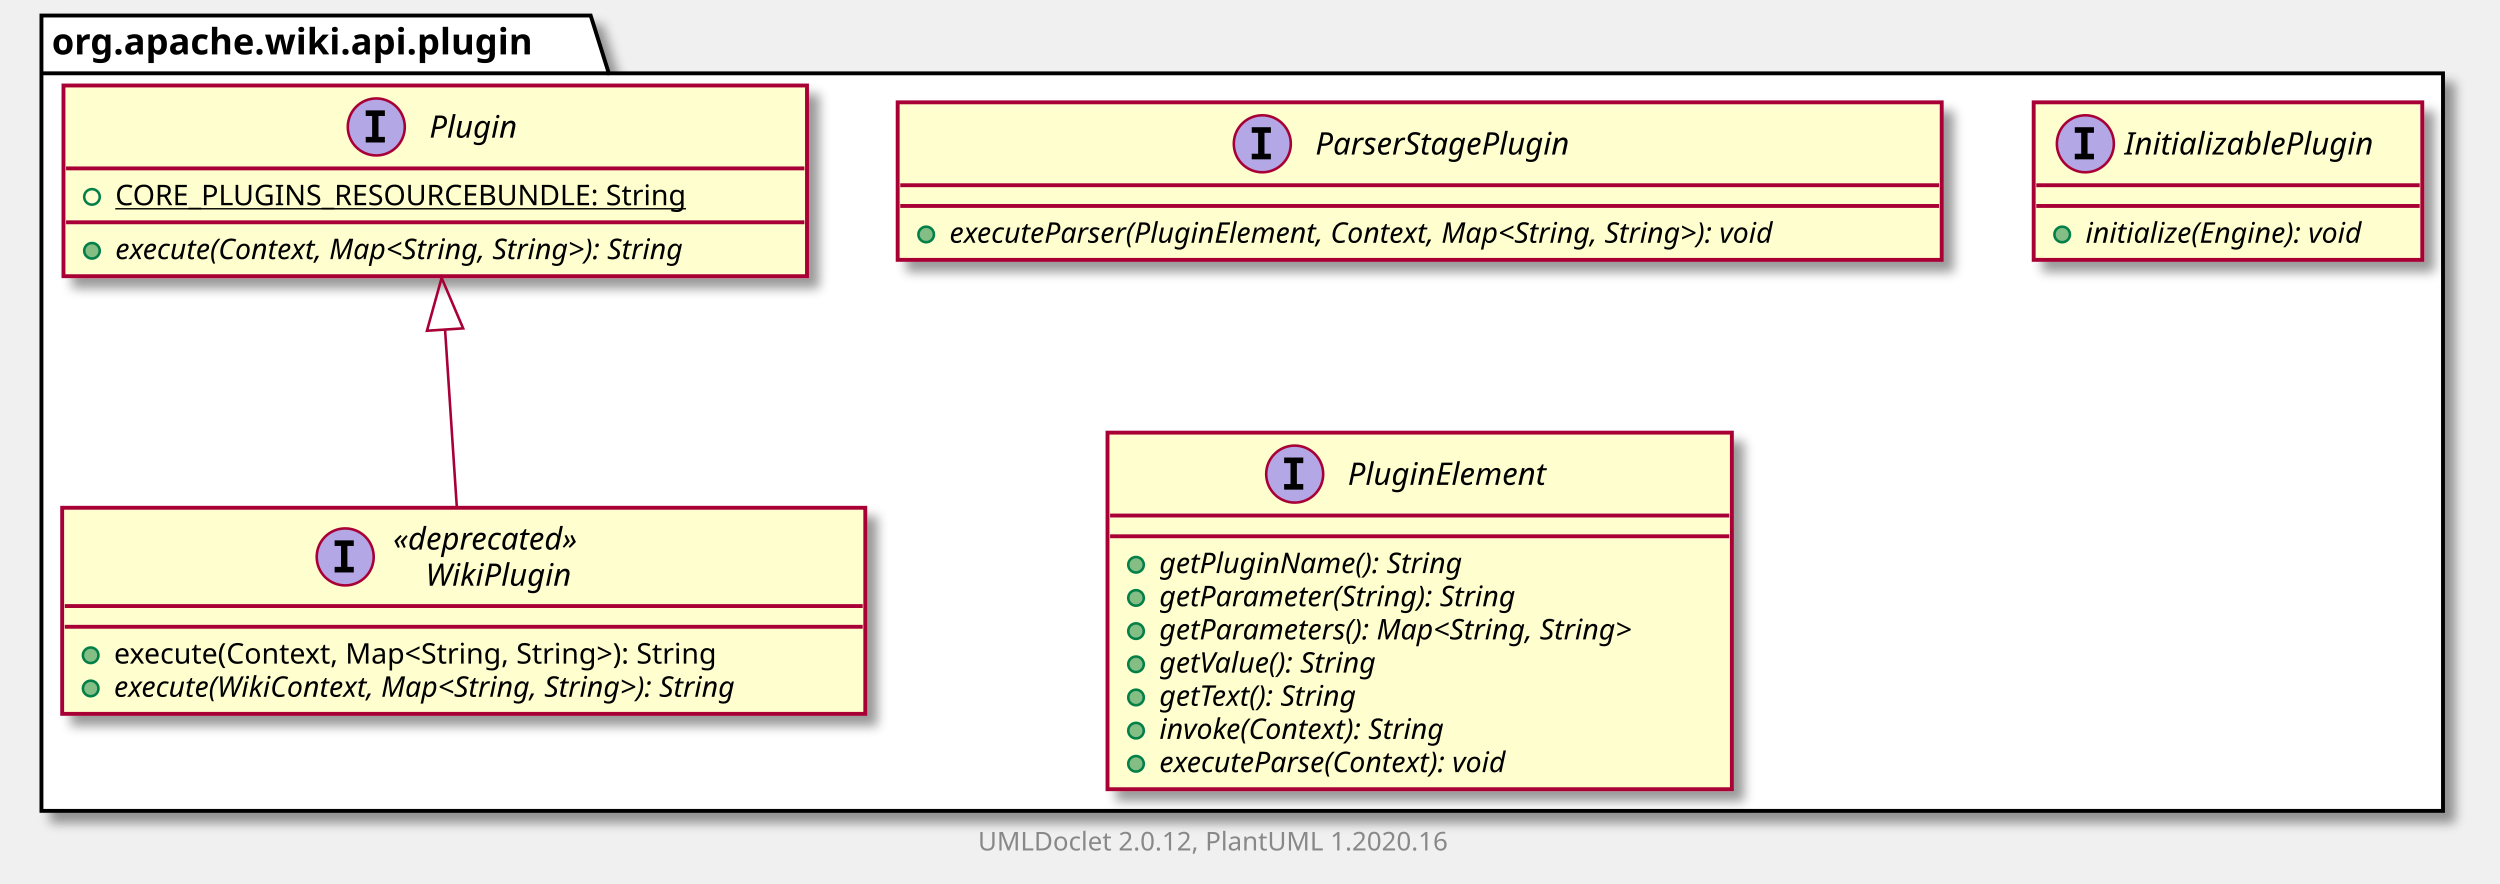
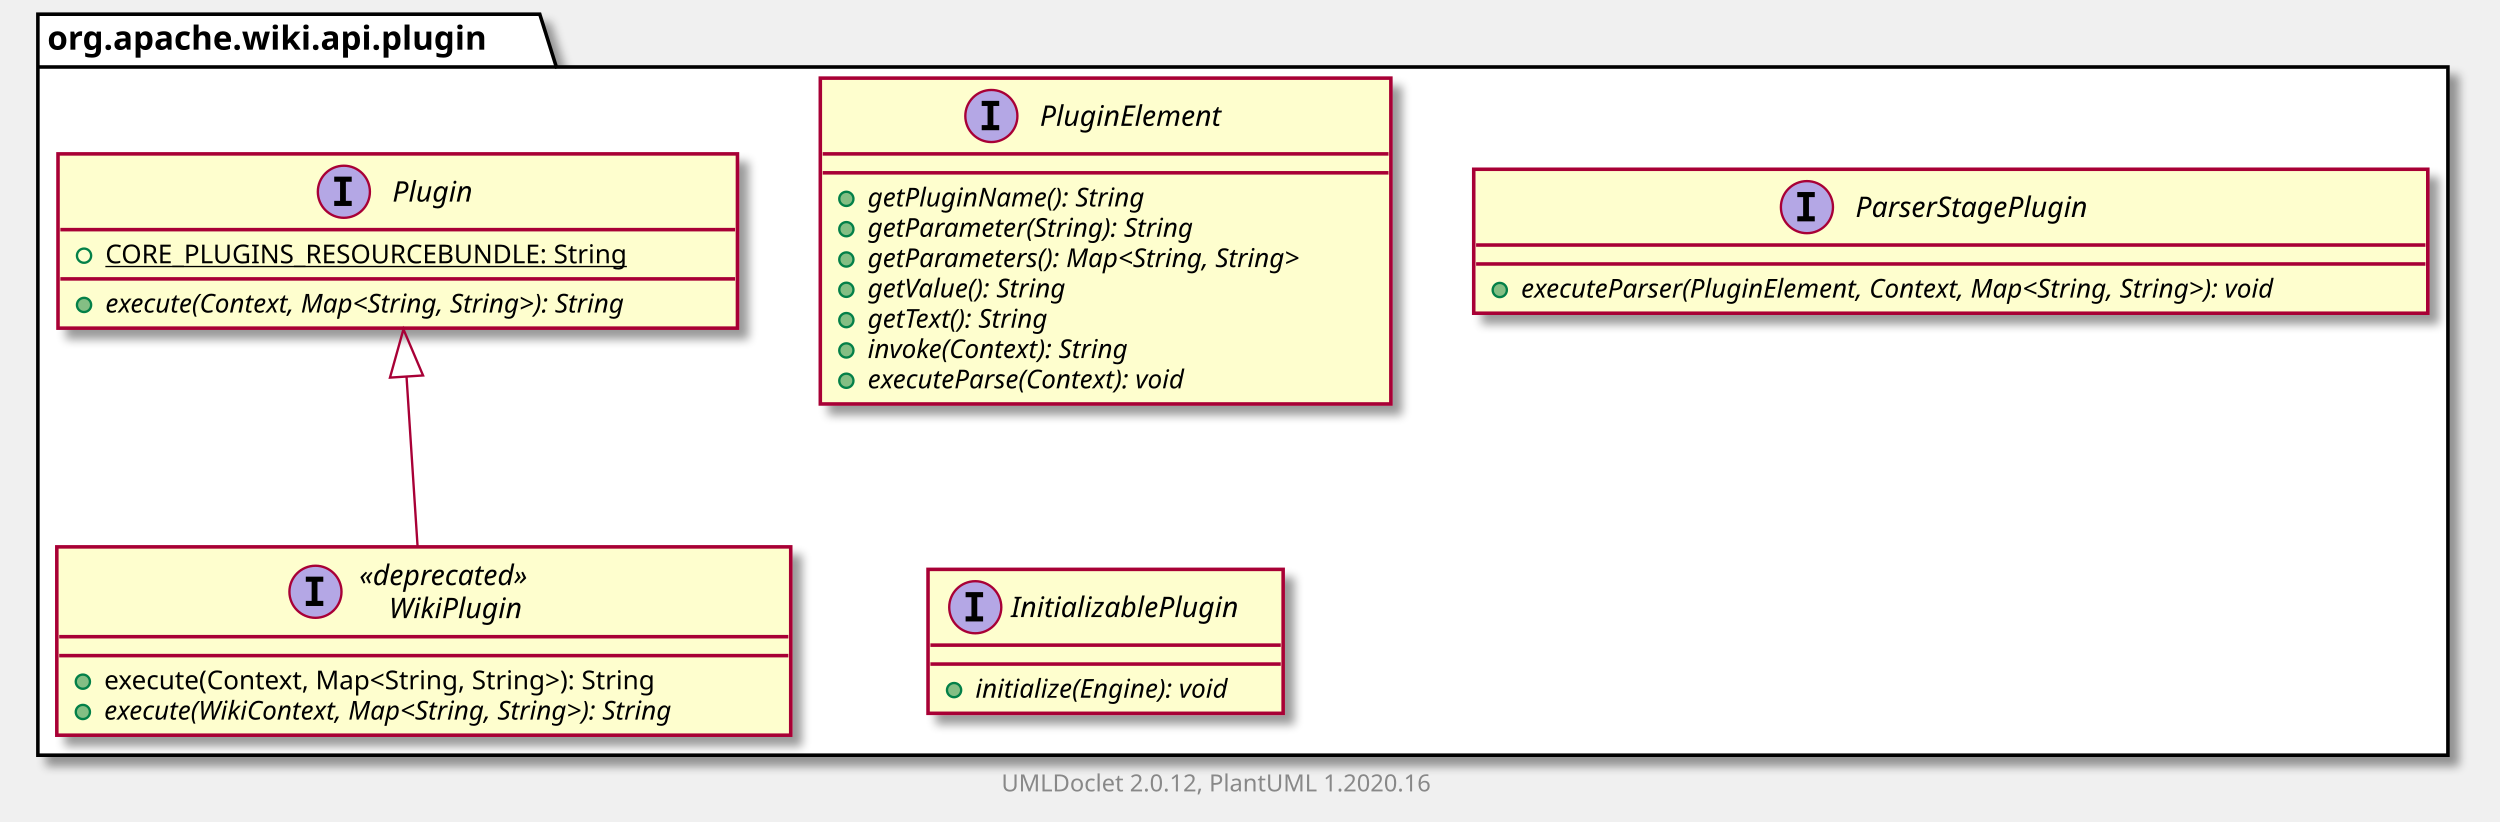
- <svg xmlns="http://www.w3.org/2000/svg" xmlns:xlink="http://www.w3.org/1999/xlink" contentScriptType="application/ecmascript" contentStyleType="text/css" height="341px" preserveAspectRatio="none" style="width:965px;height:341px;" version="1.1" viewBox="0 0 965 341" width="965px" zoomAndPan="magnify">
+ <svg xmlns="http://www.w3.org/2000/svg" xmlns:xlink="http://www.w3.org/1999/xlink" contentScriptType="application/ecmascript" contentStyleType="text/css" height="347px" preserveAspectRatio="none" style="width:1056px;height:347px;" version="1.1" viewBox="0 0 1056 347" width="1056px" zoomAndPan="magnify">
  <defs>
-     <filter height="300%" id="fd2pa05tt11vl" width="300%" x="-1" y="-1">
+     <filter height="300%" id="f1kv65yf1fxkfz" width="300%" x="-1" y="-1">
      <feGaussianBlur result="blurOut" stdDeviation="2.0" />
      <feColorMatrix in="blurOut" result="blurOut2" type="matrix" values="0 0 0 0 0 0 0 0 0 0 0 0 0 0 0 0 0 0 .4 0" />
      <feOffset dx="4.0" dy="4.0" in="blurOut2" result="blurOut3" />
      <feBlend in="SourceGraphic" in2="blurOut3" mode="normal" />
    </filter>
  </defs>
  <g>
-     <polygon fill="#FFFFFF" filter="url(#fd2pa05tt11vl)" points="16,6,228,6,235,28.297,943,28.297,943,313,16,313,16,6" style="stroke: #000000; stroke-width: 1.5;" />
+     <polygon fill="#FFFFFF" filter="url(#f1kv65yf1fxkfz)" points="16,6,228,6,235,28.297,1034,28.297,1034,319,16,319,16,6" style="stroke: #000000; stroke-width: 1.5;" />
    <line style="stroke: #000000; stroke-width: 1.5;" x1="16" x2="235" y1="28.297" y2="28.297" />
    <text fill="#000000" font-family="sans-serif" font-size="14" font-weight="bold" lengthAdjust="spacingAndGlyphs" textLength="206" x="20" y="20.995">org.apache.wiki.api.plugin</text>
+     <a href="PluginElement.html" target="_top" title="PluginElement.html" xlink:actuate="onRequest" xlink:href="PluginElement.html" xlink:show="new" xlink:title="PluginElement.html" xlink:type="simple">
+       <rect codeLine="3" fill="#FEFECE" filter="url(#f1kv65yf1fxkfz)" height="137.633" id="org.apache.wiki.api.plugin.PluginElement" style="stroke: #A80036; stroke-width: 1.5;" width="241" x="346.5" y="33" />
+       <ellipse cx="418.75" cy="49" fill="#B4A7E5" rx="11" ry="11" style="stroke: #A80036; stroke-width: 1.0;" />
+       <path d="M414.672,44.766 L414.672,42.609 L422.062,42.609 L422.062,44.766 L419.594,44.766 L419.594,52.844 L422.062,52.844 L422.062,55 L414.672,55 L414.672,52.844 L417.141,52.844 L417.141,44.766 L414.672,44.766 Z " />
+       <text fill="#000000" font-family="sans-serif" font-size="12" font-style="italic" lengthAdjust="spacingAndGlyphs" textLength="88" x="439.25" y="53.154">PluginElement</text>
+       <line style="stroke: #A80036; stroke-width: 1.5;" x1="347.5" x2="586.5" y1="65" y2="65" />
+       <line style="stroke: #A80036; stroke-width: 1.5;" x1="347.5" x2="586.5" y1="73" y2="73" />
+       <ellipse cx="357.5" cy="84" fill="#84BE84" rx="3" ry="3" style="stroke: #038048; stroke-width: 1.0;" />
+       <text fill="#000000" font-family="sans-serif" font-size="11" font-style="italic" lengthAdjust="spacingAndGlyphs" textLength="134" x="366.5" y="87.21">getPluginName(): String</text>
+       <ellipse cx="357.5" cy="96.805" fill="#84BE84" rx="3" ry="3" style="stroke: #038048; stroke-width: 1.0;" />
+       <text fill="#000000" font-family="sans-serif" font-size="11" font-style="italic" lengthAdjust="spacingAndGlyphs" textLength="160" x="366.5" y="100.015">getParameter(String): String</text>
+       <ellipse cx="357.5" cy="109.609" fill="#84BE84" rx="3" ry="3" style="stroke: #038048; stroke-width: 1.0;" />
+       <text fill="#000000" font-family="sans-serif" font-size="11" font-style="italic" lengthAdjust="spacingAndGlyphs" textLength="215" x="366.5" y="112.82">getParameters(): Map&lt;String, String&gt;</text>
+       <ellipse cx="357.5" cy="122.414" fill="#84BE84" rx="3" ry="3" style="stroke: #038048; stroke-width: 1.0;" />
+       <text fill="#000000" font-family="sans-serif" font-size="11" font-style="italic" lengthAdjust="spacingAndGlyphs" textLength="99" x="366.5" y="125.624">getValue(): String</text>
+       <ellipse cx="357.5" cy="135.219" fill="#84BE84" rx="3" ry="3" style="stroke: #038048; stroke-width: 1.0;" />
+       <text fill="#000000" font-family="sans-serif" font-size="11" font-style="italic" lengthAdjust="spacingAndGlyphs" textLength="92" x="366.5" y="138.429">getText(): String</text>
+       <ellipse cx="357.5" cy="148.023" fill="#84BE84" rx="3" ry="3" style="stroke: #038048; stroke-width: 1.0;" />
+       <text fill="#000000" font-family="sans-serif" font-size="11" font-style="italic" lengthAdjust="spacingAndGlyphs" textLength="130" x="366.5" y="151.234">invoke(Context): String</text>
+       <ellipse cx="357.5" cy="160.828" fill="#84BE84" rx="3" ry="3" style="stroke: #038048; stroke-width: 1.0;" />
+       <text fill="#000000" font-family="sans-serif" font-size="11" font-style="italic" lengthAdjust="spacingAndGlyphs" textLength="161" x="366.5" y="164.039">executeParse(Context): void</text>
+     </a>
+     <a href="Plugin.html" target="_top" title="Plugin.html" xlink:actuate="onRequest" xlink:href="Plugin.html" xlink:show="new" xlink:title="Plugin.html" xlink:type="simple">
+       <rect codeLine="13" fill="#FEFECE" filter="url(#f1kv65yf1fxkfz)" height="73.609" id="org.apache.wiki.api.plugin.Plugin" style="stroke: #A80036; stroke-width: 1.5;" width="287" x="24.5" y="65" />
+       <ellipse cx="145.25" cy="81" fill="#B4A7E5" rx="11" ry="11" style="stroke: #A80036; stroke-width: 1.0;" />
+       <path d="M141.172,76.766 L141.172,74.609 L148.562,74.609 L148.562,76.766 L146.094,76.766 L146.094,84.844 L148.562,84.844 L148.562,87 L141.172,87 L141.172,84.844 L143.641,84.844 L143.641,76.766 L141.172,76.766 Z " />
+       <text fill="#000000" font-family="sans-serif" font-size="12" font-style="italic" lengthAdjust="spacingAndGlyphs" textLength="37" x="165.75" y="85.154">Plugin</text>
+       <line style="stroke: #A80036; stroke-width: 1.5;" x1="25.5" x2="310.5" y1="97" y2="97" />
+       <ellipse cx="35.5" cy="108" fill="none" rx="3" ry="3" style="stroke: #038048; stroke-width: 1.0;" />
+       <text fill="#000000" font-family="sans-serif" font-size="11" lengthAdjust="spacingAndGlyphs" text-decoration="underline" textLength="240" x="44.5" y="111.21">CORE_PLUGINS_RESOURCEBUNDLE: String</text>
+       <line style="stroke: #A80036; stroke-width: 1.5;" x1="25.5" x2="310.5" y1="117.805" y2="117.805" />
+       <ellipse cx="35.5" cy="128.805" fill="#84BE84" rx="3" ry="3" style="stroke: #038048; stroke-width: 1.0;" />
+       <text fill="#000000" font-family="sans-serif" font-size="11" font-style="italic" lengthAdjust="spacingAndGlyphs" textLength="261" x="44.5" y="132.015">execute(Context, Map&lt;String, String&gt;): String</text>
+     </a>
    <a href="ParserStagePlugin.html" target="_top" title="ParserStagePlugin.html" xlink:actuate="onRequest" xlink:href="ParserStagePlugin.html" xlink:show="new" xlink:title="ParserStagePlugin.html" xlink:type="simple">
-       <rect codeLine="3" fill="#FEFECE" filter="url(#fd2pa05tt11vl)" height="60.805" id="org.apache.wiki.api.plugin.ParserStagePlugin" style="stroke: #A80036; stroke-width: 1.5;" width="403" x="346.5" y="39.5" />
-       <ellipse cx="487.25" cy="55.5" fill="#B4A7E5" rx="11" ry="11" style="stroke: #A80036; stroke-width: 1.0;" />
-       <path d="M483.172,51.266 L483.172,49.109 L490.562,49.109 L490.562,51.266 L488.094,51.266 L488.094,59.344 L490.562,59.344 L490.562,61.5 L483.172,61.5 L483.172,59.344 L485.641,59.344 L485.641,51.266 L483.172,51.266 Z " />
-       <text fill="#000000" font-family="sans-serif" font-size="12" font-style="italic" lengthAdjust="spacingAndGlyphs" textLength="113" x="507.75" y="59.654">ParserStagePlugin</text>
-       <line style="stroke: #A80036; stroke-width: 1.5;" x1="347.5" x2="748.5" y1="71.5" y2="71.5" />
-       <line style="stroke: #A80036; stroke-width: 1.5;" x1="347.5" x2="748.5" y1="79.5" y2="79.5" />
-       <ellipse cx="357.5" cy="90.5" fill="#84BE84" rx="3" ry="3" style="stroke: #038048; stroke-width: 1.0;" />
-       <text fill="#000000" font-family="sans-serif" font-size="11" font-style="italic" lengthAdjust="spacingAndGlyphs" textLength="377" x="366.5" y="93.71">executeParser(PluginElement, Context, Map&lt;String, String&gt;): void</text>
+       <rect codeLine="18" fill="#FEFECE" filter="url(#f1kv65yf1fxkfz)" height="60.805" id="org.apache.wiki.api.plugin.ParserStagePlugin" style="stroke: #A80036; stroke-width: 1.5;" width="403" x="622.5" y="71.5" />
+       <ellipse cx="763.25" cy="87.5" fill="#B4A7E5" rx="11" ry="11" style="stroke: #A80036; stroke-width: 1.0;" />
+       <path d="M759.172,83.266 L759.172,81.109 L766.562,81.109 L766.562,83.266 L764.094,83.266 L764.094,91.344 L766.562,91.344 L766.562,93.5 L759.172,93.5 L759.172,91.344 L761.641,91.344 L761.641,83.266 L759.172,83.266 Z " />
+       <text fill="#000000" font-family="sans-serif" font-size="12" font-style="italic" lengthAdjust="spacingAndGlyphs" textLength="113" x="783.75" y="91.654">ParserStagePlugin</text>
+       <line style="stroke: #A80036; stroke-width: 1.5;" x1="623.5" x2="1024.5" y1="103.5" y2="103.5" />
+       <line style="stroke: #A80036; stroke-width: 1.5;" x1="623.5" x2="1024.5" y1="111.5" y2="111.5" />
+       <ellipse cx="633.5" cy="122.5" fill="#84BE84" rx="3" ry="3" style="stroke: #038048; stroke-width: 1.0;" />
+       <text fill="#000000" font-family="sans-serif" font-size="11" font-style="italic" lengthAdjust="spacingAndGlyphs" textLength="377" x="642.5" y="125.71">executeParser(PluginElement, Context, Map&lt;String, String&gt;): void</text>
    </a>
    <a href="InitializablePlugin.html" target="_top" title="InitializablePlugin.html" xlink:actuate="onRequest" xlink:href="InitializablePlugin.html" xlink:show="new" xlink:title="InitializablePlugin.html" xlink:type="simple">
-       <rect codeLine="7" fill="#FEFECE" filter="url(#fd2pa05tt11vl)" height="60.805" id="org.apache.wiki.api.plugin.InitializablePlugin" style="stroke: #A80036; stroke-width: 1.5;" width="150" x="785" y="39.5" />
-       <ellipse cx="804.95" cy="55.5" fill="#B4A7E5" rx="11" ry="11" style="stroke: #A80036; stroke-width: 1.0;" />
-       <path d="M800.872,51.266 L800.872,49.109 L808.263,49.109 L808.263,51.266 L805.794,51.266 L805.794,59.344 L808.263,59.344 L808.263,61.5 L800.872,61.5 L800.872,59.344 L803.341,59.344 L803.341,51.266 L800.872,51.266 Z " />
-       <text fill="#000000" font-family="sans-serif" font-size="12" font-style="italic" lengthAdjust="spacingAndGlyphs" textLength="107" x="820.05" y="59.654">InitializablePlugin</text>
-       <line style="stroke: #A80036; stroke-width: 1.5;" x1="786" x2="934" y1="71.5" y2="71.5" />
-       <line style="stroke: #A80036; stroke-width: 1.5;" x1="786" x2="934" y1="79.5" y2="79.5" />
-       <ellipse cx="796" cy="90.5" fill="#84BE84" rx="3" ry="3" style="stroke: #038048; stroke-width: 1.0;" />
-       <text fill="#000000" font-family="sans-serif" font-size="11" font-style="italic" lengthAdjust="spacingAndGlyphs" textLength="124" x="805" y="93.71">initialize(Engine): void</text>
-     </a>
-     <a href="PluginElement.html" target="_top" title="PluginElement.html" xlink:actuate="onRequest" xlink:href="PluginElement.html" xlink:show="new" xlink:title="PluginElement.html" xlink:type="simple">
-       <rect codeLine="11" fill="#FEFECE" filter="url(#fd2pa05tt11vl)" height="137.633" id="org.apache.wiki.api.plugin.PluginElement" style="stroke: #A80036; stroke-width: 1.5;" width="241" x="427.5" y="167" />
-       <ellipse cx="499.75" cy="183" fill="#B4A7E5" rx="11" ry="11" style="stroke: #A80036; stroke-width: 1.0;" />
-       <path d="M495.672,178.766 L495.672,176.609 L503.062,176.609 L503.062,178.766 L500.594,178.766 L500.594,186.844 L503.062,186.844 L503.062,189 L495.672,189 L495.672,186.844 L498.141,186.844 L498.141,178.766 L495.672,178.766 Z " />
-       <text fill="#000000" font-family="sans-serif" font-size="12" font-style="italic" lengthAdjust="spacingAndGlyphs" textLength="88" x="520.25" y="187.154">PluginElement</text>
-       <line style="stroke: #A80036; stroke-width: 1.5;" x1="428.5" x2="667.5" y1="199" y2="199" />
-       <line style="stroke: #A80036; stroke-width: 1.5;" x1="428.5" x2="667.5" y1="207" y2="207" />
-       <ellipse cx="438.5" cy="218" fill="#84BE84" rx="3" ry="3" style="stroke: #038048; stroke-width: 1.0;" />
-       <text fill="#000000" font-family="sans-serif" font-size="11" font-style="italic" lengthAdjust="spacingAndGlyphs" textLength="134" x="447.5" y="221.21">getPluginName(): String</text>
-       <ellipse cx="438.5" cy="230.805" fill="#84BE84" rx="3" ry="3" style="stroke: #038048; stroke-width: 1.0;" />
-       <text fill="#000000" font-family="sans-serif" font-size="11" font-style="italic" lengthAdjust="spacingAndGlyphs" textLength="160" x="447.5" y="234.015">getParameter(String): String</text>
-       <ellipse cx="438.5" cy="243.609" fill="#84BE84" rx="3" ry="3" style="stroke: #038048; stroke-width: 1.0;" />
-       <text fill="#000000" font-family="sans-serif" font-size="11" font-style="italic" lengthAdjust="spacingAndGlyphs" textLength="215" x="447.5" y="246.82">getParameters(): Map&lt;String, String&gt;</text>
-       <ellipse cx="438.5" cy="256.414" fill="#84BE84" rx="3" ry="3" style="stroke: #038048; stroke-width: 1.0;" />
-       <text fill="#000000" font-family="sans-serif" font-size="11" font-style="italic" lengthAdjust="spacingAndGlyphs" textLength="99" x="447.5" y="259.625">getValue(): String</text>
-       <ellipse cx="438.5" cy="269.219" fill="#84BE84" rx="3" ry="3" style="stroke: #038048; stroke-width: 1.0;" />
-       <text fill="#000000" font-family="sans-serif" font-size="11" font-style="italic" lengthAdjust="spacingAndGlyphs" textLength="92" x="447.5" y="272.429">getText(): String</text>
-       <ellipse cx="438.5" cy="282.023" fill="#84BE84" rx="3" ry="3" style="stroke: #038048; stroke-width: 1.0;" />
-       <text fill="#000000" font-family="sans-serif" font-size="11" font-style="italic" lengthAdjust="spacingAndGlyphs" textLength="130" x="447.5" y="285.234">invoke(Context): String</text>
-       <ellipse cx="438.5" cy="294.828" fill="#84BE84" rx="3" ry="3" style="stroke: #038048; stroke-width: 1.0;" />
-       <text fill="#000000" font-family="sans-serif" font-size="11" font-style="italic" lengthAdjust="spacingAndGlyphs" textLength="161" x="447.5" y="298.039">executeParse(Context): void</text>
-     </a>
-     <a href="Plugin.html" target="_top" title="Plugin.html" xlink:actuate="onRequest" xlink:href="Plugin.html" xlink:show="new" xlink:title="Plugin.html" xlink:type="simple">
-       <rect codeLine="21" fill="#FEFECE" filter="url(#fd2pa05tt11vl)" height="73.609" id="org.apache.wiki.api.plugin.Plugin" style="stroke: #A80036; stroke-width: 1.5;" width="287" x="24.5" y="33" />
-       <ellipse cx="145.25" cy="49" fill="#B4A7E5" rx="11" ry="11" style="stroke: #A80036; stroke-width: 1.0;" />
-       <path d="M141.172,44.766 L141.172,42.609 L148.562,42.609 L148.562,44.766 L146.094,44.766 L146.094,52.844 L148.562,52.844 L148.562,55 L141.172,55 L141.172,52.844 L143.641,52.844 L143.641,44.766 L141.172,44.766 Z " />
-       <text fill="#000000" font-family="sans-serif" font-size="12" font-style="italic" lengthAdjust="spacingAndGlyphs" textLength="37" x="165.75" y="53.154">Plugin</text>
-       <line style="stroke: #A80036; stroke-width: 1.5;" x1="25.5" x2="310.5" y1="65" y2="65" />
-       <ellipse cx="35.5" cy="76" fill="none" rx="3" ry="3" style="stroke: #038048; stroke-width: 1.0;" />
-       <text fill="#000000" font-family="sans-serif" font-size="11" lengthAdjust="spacingAndGlyphs" text-decoration="underline" textLength="240" x="44.5" y="79.21">CORE_PLUGINS_RESOURCEBUNDLE: String</text>
-       <line style="stroke: #A80036; stroke-width: 1.5;" x1="25.5" x2="310.5" y1="85.805" y2="85.805" />
-       <ellipse cx="35.5" cy="96.805" fill="#84BE84" rx="3" ry="3" style="stroke: #038048; stroke-width: 1.0;" />
-       <text fill="#000000" font-family="sans-serif" font-size="11" font-style="italic" lengthAdjust="spacingAndGlyphs" textLength="261" x="44.5" y="100.015">execute(Context, Map&lt;String, String&gt;): String</text>
+       <rect codeLine="22" fill="#FEFECE" filter="url(#f1kv65yf1fxkfz)" height="60.805" id="org.apache.wiki.api.plugin.InitializablePlugin" style="stroke: #A80036; stroke-width: 1.5;" width="150" x="392" y="240.5" />
+       <ellipse cx="411.95" cy="256.5" fill="#B4A7E5" rx="11" ry="11" style="stroke: #A80036; stroke-width: 1.0;" />
+       <path d="M407.872,252.266 L407.872,250.109 L415.262,250.109 L415.262,252.266 L412.794,252.266 L412.794,260.344 L415.262,260.344 L415.262,262.5 L407.872,262.5 L407.872,260.344 L410.341,260.344 L410.341,252.266 L407.872,252.266 Z " />
+       <text fill="#000000" font-family="sans-serif" font-size="12" font-style="italic" lengthAdjust="spacingAndGlyphs" textLength="107" x="427.05" y="260.654">InitializablePlugin</text>
+       <line style="stroke: #A80036; stroke-width: 1.5;" x1="393" x2="541" y1="272.5" y2="272.5" />
+       <line style="stroke: #A80036; stroke-width: 1.5;" x1="393" x2="541" y1="280.5" y2="280.5" />
+       <ellipse cx="403" cy="291.5" fill="#84BE84" rx="3" ry="3" style="stroke: #038048; stroke-width: 1.0;" />
+       <text fill="#000000" font-family="sans-serif" font-size="11" font-style="italic" lengthAdjust="spacingAndGlyphs" textLength="124" x="412" y="294.71">initialize(Engine): void</text>
    </a>
    <a href="WikiPlugin.html" target="_top" title="WikiPlugin.html" xlink:actuate="onRequest" xlink:href="WikiPlugin.html" xlink:show="new" xlink:title="WikiPlugin.html" xlink:type="simple">
-       <rect codeLine="26" fill="#FEFECE" filter="url(#fd2pa05tt11vl)" height="79.547" id="org.apache.wiki.api.plugin.WikiPlugin" style="stroke: #A80036; stroke-width: 1.5;" width="310" x="24" y="196" />
-       <ellipse cx="133.25" cy="214.969" fill="#B4A7E5" rx="11" ry="11" style="stroke: #A80036; stroke-width: 1.0;" />
-       <path d="M129.172,210.734 L129.172,208.578 L136.562,208.578 L136.562,210.734 L134.094,210.734 L134.094,218.812 L136.562,218.812 L136.562,220.969 L129.172,220.969 L129.172,218.812 L131.641,218.812 L131.641,210.734 L129.172,210.734 Z " />
-       <text fill="#000000" font-family="sans-serif" font-size="12" font-style="italic" lengthAdjust="spacingAndGlyphs" textLength="87" x="151.75" y="212.139">«deprecated»</text>
-       <text fill="#000000" font-family="sans-serif" font-size="12" font-style="italic" lengthAdjust="spacingAndGlyphs" textLength="62" x="164.25" y="226.107">WikiPlugin</text>
-       <line style="stroke: #A80036; stroke-width: 1.5;" x1="25" x2="333" y1="233.938" y2="233.938" />
-       <line style="stroke: #A80036; stroke-width: 1.5;" x1="25" x2="333" y1="241.938" y2="241.938" />
-       <ellipse cx="35" cy="252.938" fill="#84BE84" rx="3" ry="3" style="stroke: #038048; stroke-width: 1.0;" />
-       <text fill="#000000" font-family="sans-serif" font-size="11" lengthAdjust="spacingAndGlyphs" textLength="262" x="44" y="256.148">execute(Context, Map&lt;String, String&gt;): String</text>
-       <ellipse cx="35" cy="265.742" fill="#84BE84" rx="3" ry="3" style="stroke: #038048; stroke-width: 1.0;" />
-       <text fill="#000000" font-family="sans-serif" font-size="11" font-style="italic" lengthAdjust="spacingAndGlyphs" textLength="284" x="44" y="268.953">execute(WikiContext, Map&lt;String, String&gt;): String</text>
+       <rect codeLine="26" fill="#FEFECE" filter="url(#f1kv65yf1fxkfz)" height="79.547" id="org.apache.wiki.api.plugin.WikiPlugin" style="stroke: #A80036; stroke-width: 1.5;" width="310" x="24" y="231" />
+       <ellipse cx="133.25" cy="249.969" fill="#B4A7E5" rx="11" ry="11" style="stroke: #A80036; stroke-width: 1.0;" />
+       <path d="M129.172,245.734 L129.172,243.578 L136.562,243.578 L136.562,245.734 L134.094,245.734 L134.094,253.812 L136.562,253.812 L136.562,255.969 L129.172,255.969 L129.172,253.812 L131.641,253.812 L131.641,245.734 L129.172,245.734 Z " />
+       <text fill="#000000" font-family="sans-serif" font-size="12" font-style="italic" lengthAdjust="spacingAndGlyphs" textLength="87" x="151.75" y="247.139">«deprecated»</text>
+       <text fill="#000000" font-family="sans-serif" font-size="12" font-style="italic" lengthAdjust="spacingAndGlyphs" textLength="62" x="164.25" y="261.107">WikiPlugin</text>
+       <line style="stroke: #A80036; stroke-width: 1.5;" x1="25" x2="333" y1="268.938" y2="268.938" />
+       <line style="stroke: #A80036; stroke-width: 1.5;" x1="25" x2="333" y1="276.938" y2="276.938" />
+       <ellipse cx="35" cy="287.938" fill="#84BE84" rx="3" ry="3" style="stroke: #038048; stroke-width: 1.0;" />
+       <text fill="#000000" font-family="sans-serif" font-size="11" lengthAdjust="spacingAndGlyphs" textLength="262" x="44" y="291.148">execute(Context, Map&lt;String, String&gt;): String</text>
+       <ellipse cx="35" cy="300.742" fill="#84BE84" rx="3" ry="3" style="stroke: #038048; stroke-width: 1.0;" />
+       <text fill="#000000" font-family="sans-serif" font-size="11" font-style="italic" lengthAdjust="spacingAndGlyphs" textLength="284" x="44" y="303.953">execute(WikiContext, Map&lt;String, String&gt;): String</text>
    </a>
-     <path codeLine="31" d="M171.804,127.406 C173.302,150.008 174.986,175.417 176.347,195.971 " fill="none" id="org.apache.wiki.api.plugin.Plugin-backto-org.apache.wiki.api.plugin.WikiPlugin" style="stroke: #A80036; stroke-width: 1.0;" />
-     <polygon fill="none" points="164.806,127.673,170.469,107.254,178.776,126.747,164.806,127.673" style="stroke: #A80036; stroke-width: 1.0;" />
-     <text fill="#888888" font-family="sans-serif" font-size="10" lengthAdjust="spacingAndGlyphs" textLength="192" x="377.5" y="328.282">UMLDoclet 2.0.12, PlantUML 1.2020.16</text>
+     <path codeLine="31" d="M171.719,159.138 C173.25,182.655 174.987,209.343 176.38,230.751 " fill="none" id="org.apache.wiki.api.plugin.Plugin-backto-org.apache.wiki.api.plugin.WikiPlugin" style="stroke: #A80036; stroke-width: 1.0;" />
+     <polygon fill="none" points="164.728,159.5,170.414,139.088,178.698,158.591,164.728,159.5" style="stroke: #A80036; stroke-width: 1.0;" />
+     <text fill="#888888" font-family="sans-serif" font-size="10" lengthAdjust="spacingAndGlyphs" textLength="192" x="423" y="334.282">UMLDoclet 2.0.12, PlantUML 1.2020.16</text>
  </g>
</svg>
